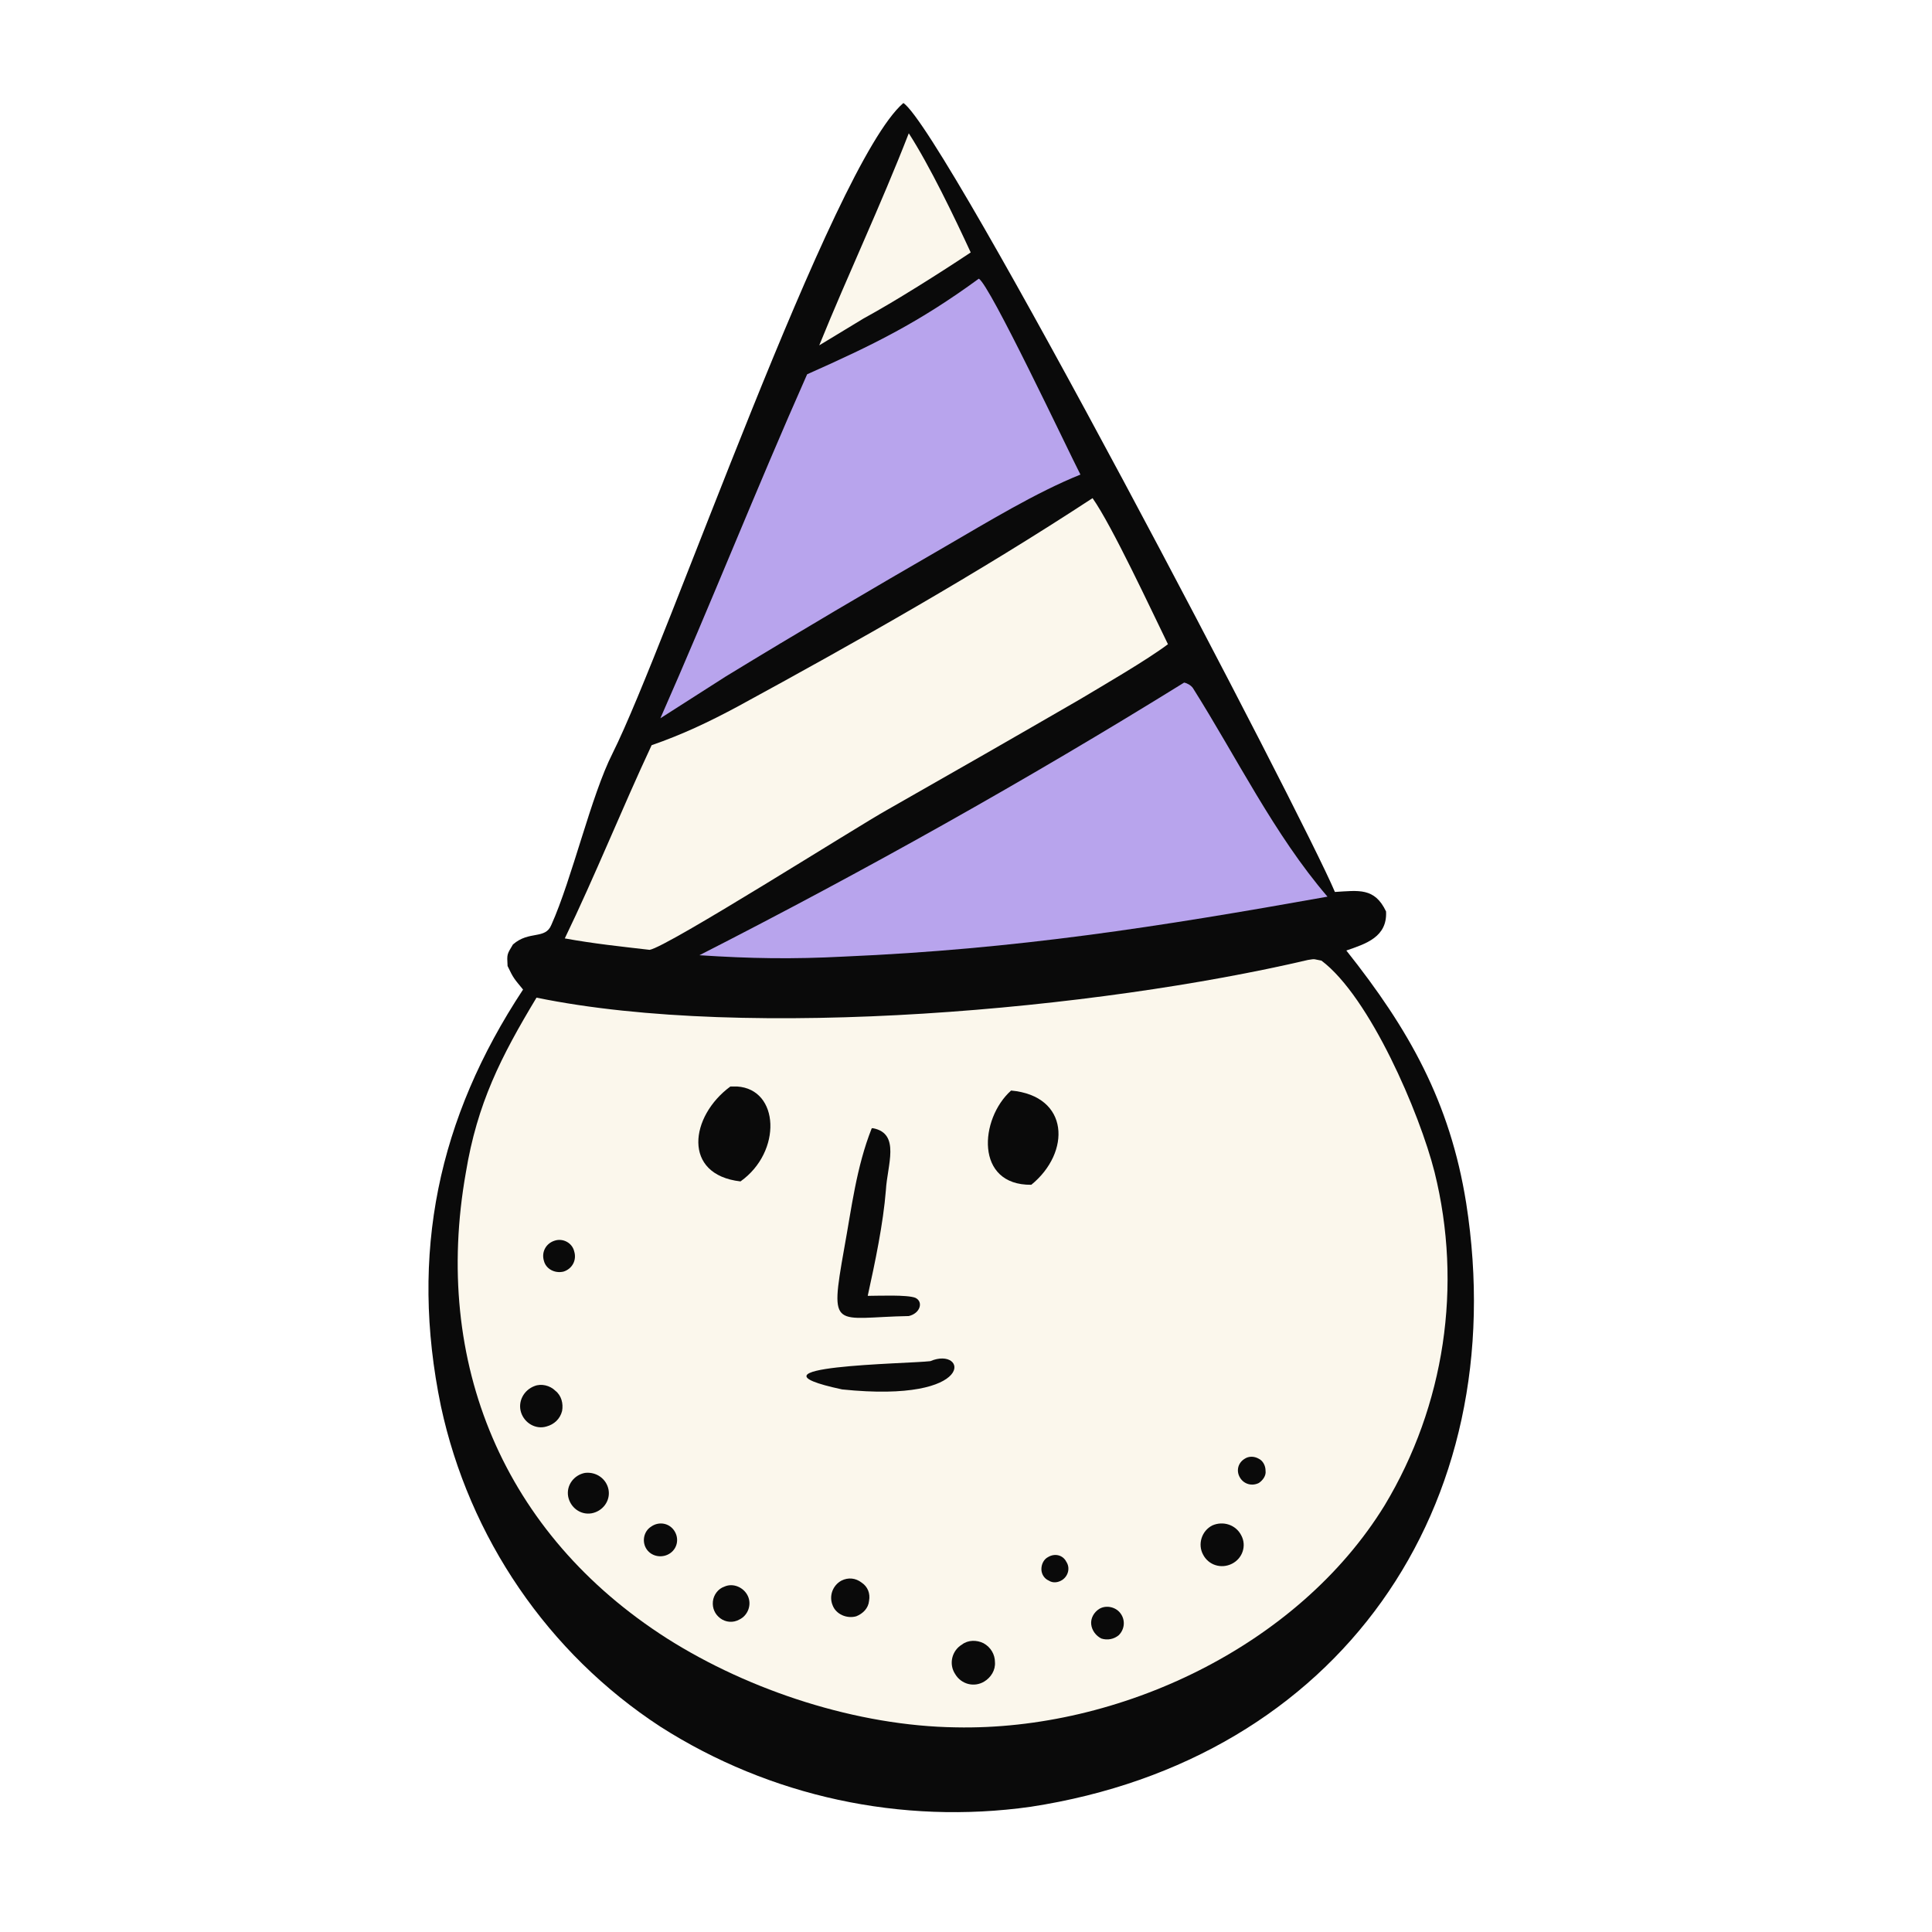
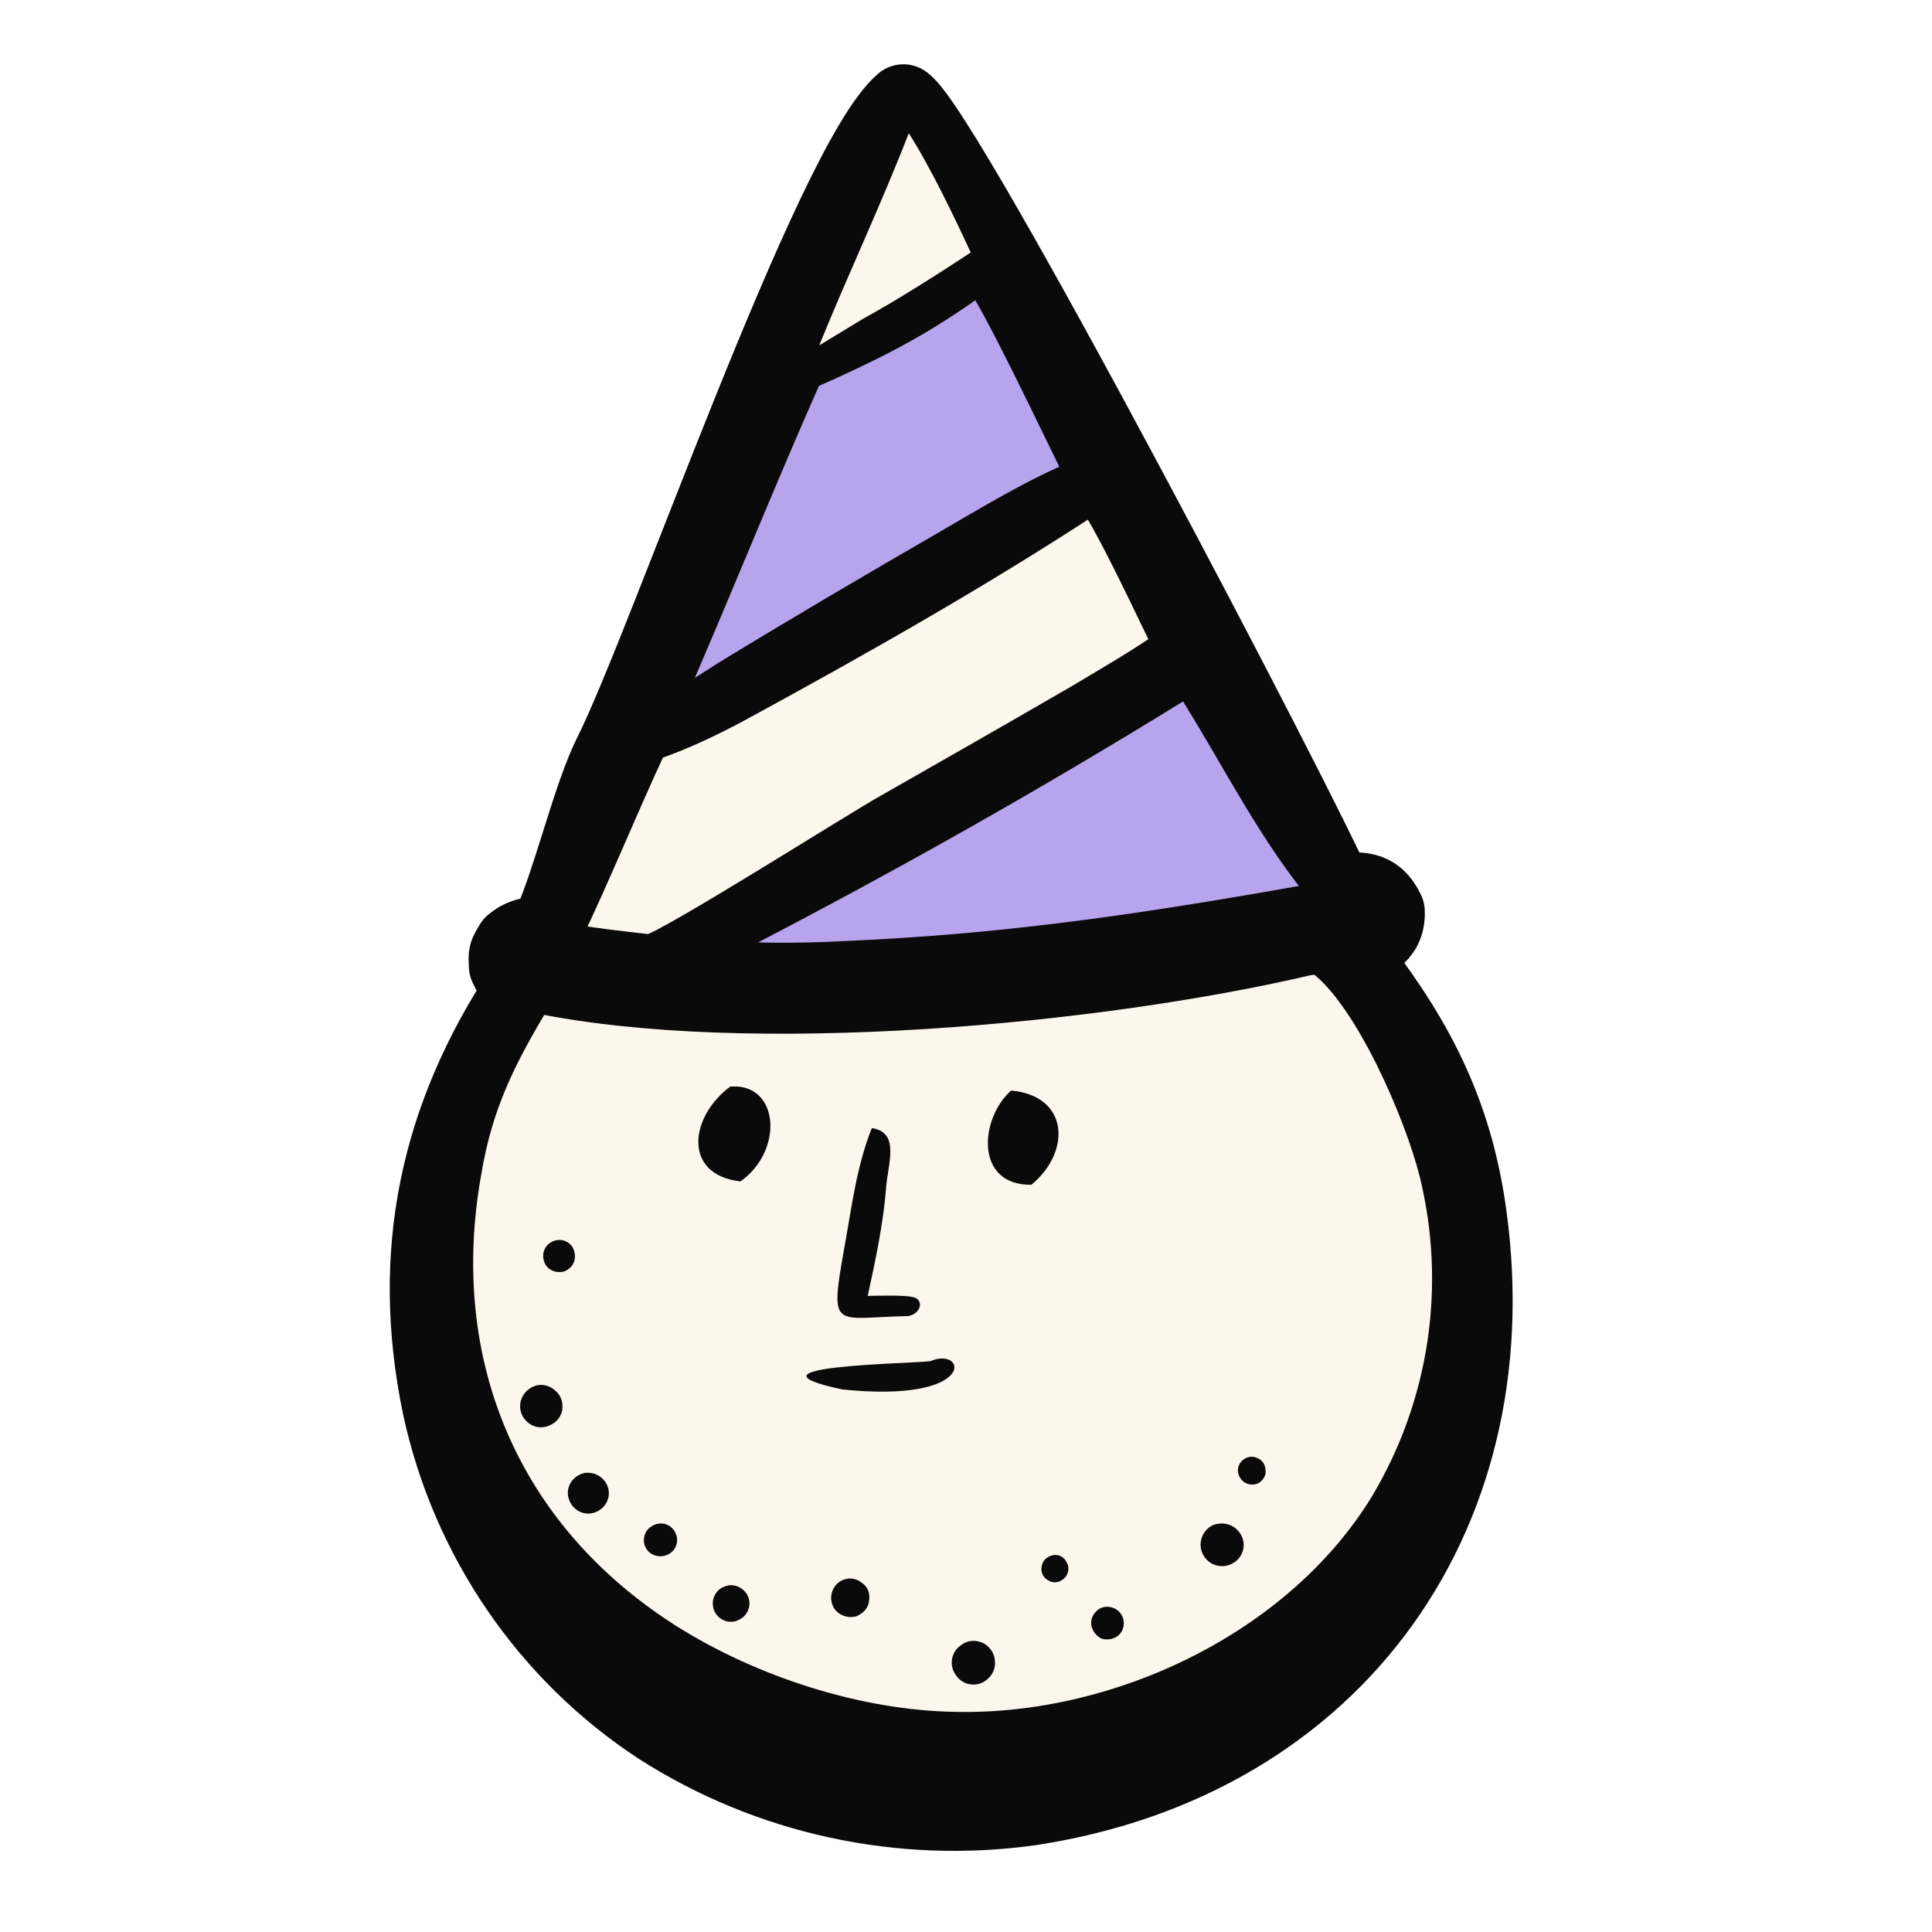
<svg xmlns="http://www.w3.org/2000/svg" viewBox="503 361 287 287">
+   <g data-outlined="1" fill="#0a0a0a" stroke="#0a0a0a" stroke-width="11.5" stroke-linejoin="round">
+     <path d="M637.2 376.3C643.4 380.5 696.7 482.5 701.3 493.5C704.8 493.3 707.2 492.8 708.9 496.4C709.1 500.2 705.9 501.2 703 502.2C712.3 513.9 718.4 524.7 720.8 539.7C727.9 585 701.8 622.4 656.1 629.4C636.9 632.1 617.4 627.9 601.1 617.5C584.4 606.6 572.7 589.4 568.5 569.9C563.8 547.2 568.1 527.1 580.7 508C579.4 506.4 579.3 506.4 578.4 504.5C578.3 502.7 578.3 502.8 579.2 501.3C581.6 499.2 584 500.6 584.9 498.4C588 491.5 590.8 479.2 594 472.9C602.1 456.7 626.6 385.4 637.2 376.3Z" />
+     <path d="M697.3 503.6C698.5 503.4 698.1 503.5 699.3 503.7C706.5 509.1 713.9 526.4 716.1 535.1C720.3 552 717.6 569.8 708.7 584.6C695.8 605.6 669.2 618.1 645 617.6C630.4 617.4 614.4 612.2 602.1 604.4C577.8 588.9 567.2 563.4 572.2 535.2C573.9 524.9 577.4 518 582.7 509.2C614.3 515.7 666.2 510.9 697.3 503.6Z" />
+     <path d="M632.5 528.6L632.7 528.6C636.8 529.4 634.8 534.1 634.6 537.8C634.2 542.8 633 548.5 631.9 553.5C633.4 553.5 637.8 553.3 639 553.8C640.2 554.4 639.7 556.1 638 556.5C626.9 556.7 626.2 558.9 628.4 546.5C629.5 540.5 630.2 534.4 632.5 528.6Z" />
+     <path d="M611.5 522.4L612.5 522.4C618.8 522.8 619.2 532.1 613 536.5C604.3 535.5 605.5 526.8 611.5 522.4Z" />
+     <path d="M653.2 523C661.9 523.8 662.1 532.2 656.2 537C647.8 537.1 648.5 527.2 653.2 523Z" />
+     <path d="M641.2 563.2C646.6 560.9 648.4 569.5 628.1 567.4C611.8 563.9 638 563.6 641.2 563.2Z" />
+     <path d="M665.3 435C668.2 439.1 674.1 451.8 676.5 456.7C673.3 459.1 666.9 462.8 663.4 464.9C653.9 470.4 644.3 475.9 634.8 481.3C630.3 483.8 602.1 501.7 599.5 502.1C595.2 501.6 591.3 501.2 586.9 500.4C591.4 491.1 595.4 481.1 599.8 471.7C604.4 470.1 608.2 468.3 612.5 466C630.5 456.2 648.2 446.2 665.3 435Z" />
+     <path d="M678.9 462.4C679.4 462.5 679.9 462.8 680.2 463.2C686.7 473.5 692.3 485 700.2 494.2C675 498.7 654 502 628.4 503.1C620.7 503.5 614.5 503.4 606.9 502.9C631.4 490.4 655.5 476.9 678.9 462.4Z" />
+     <path d="M648.4 402.4C650 403.2 661.6 427.8 663.5 431.5C657 434.1 649.6 438.6 643.4 442.2C632.5 448.5 621.6 454.9 610.8 461.5L601.1 467.7C608.6 450.7 615.4 433.5 622.9 416.6C632.8 412.2 639.5 408.9 648.4 402.4Z" />
+     <path d="M638 380.8C641.1 385.6 644.8 393.3 647.2 398.5C642.7 401.5 635.9 405.8 631.3 408.3L624.7 412.3C629 401.7 633.8 391.6 638 380.8Z" />
+   </g>
  <path fill="#0a0a0a" d="M637.2 376.3C643.4 380.5 696.7 482.5 701.3 493.5C704.8 493.3 707.2 492.8 708.9 496.4C709.1 500.2 705.9 501.2 703 502.2C712.3 513.9 718.4 524.7 720.8 539.7C727.9 585 701.8 622.4 656.1 629.4C636.9 632.1 617.4 627.9 601.1 617.5C584.4 606.6 572.7 589.4 568.5 569.9C563.8 547.2 568.1 527.1 580.7 508C579.4 506.4 579.3 506.4 578.4 504.5C578.3 502.7 578.3 502.8 579.2 501.3C581.6 499.2 584 500.6 584.9 498.4C588 491.5 590.8 479.2 594 472.9C602.1 456.7 626.6 385.4 637.2 376.3Z" />
-   <path fill="#fbf7ec" d="M697.3 503.6C698.5 503.4 698.1 503.5 699.3 503.7C706.5 509.1 713.9 526.4 716.1 535.1C720.3 552 717.6 569.8 708.7 584.6C695.8 605.6 669.2 618.1 645 617.6C630.4 617.4 614.4 612.2 602.1 604.4C577.8 588.9 567.2 563.4 572.2 535.2C573.9 524.9 577.4 518 582.7 509.2C614.3 515.7 666.2 510.9 697.3 503.6Z" />
+   <path stroke="#0a0a0a" stroke-width="4.6" stroke-linejoin="round" fill="#fbf7ec" d="M697.3 503.6C698.5 503.4 698.1 503.5 699.3 503.7C706.5 509.1 713.9 526.4 716.1 535.1C720.3 552 717.6 569.8 708.7 584.6C695.8 605.6 669.2 618.1 645 617.6C630.4 617.4 614.4 612.2 602.1 604.4C577.8 588.9 567.2 563.4 572.2 535.2C573.9 524.9 577.4 518 582.7 509.2C614.3 515.7 666.2 510.9 697.3 503.6Z" />
  <path fill="#0a0a0a" d="M632.5 528.6L632.7 528.6C636.8 529.4 634.8 534.1 634.6 537.8C634.2 542.8 633 548.5 631.9 553.5C633.4 553.5 637.8 553.3 639 553.8C640.2 554.4 639.7 556.1 638 556.5C626.9 556.7 626.2 558.9 628.4 546.5C629.5 540.5 630.2 534.4 632.5 528.6Z" />
  <path fill="#0a0a0a" d="M611.5 522.4L612.5 522.4C618.8 522.8 619.2 532.1 613 536.5C604.3 535.5 605.5 526.8 611.5 522.4Z" />
  <path fill="#0a0a0a" d="M653.2 523C661.9 523.8 662.1 532.2 656.2 537C647.8 537.1 648.5 527.2 653.2 523Z" />
  <path fill="#0a0a0a" d="M641.2 563.2C646.6 560.9 648.4 569.5 628.1 567.4C611.8 563.9 638 563.6 641.2 563.2Z" />
  <path fill="#0a0a0a" d="M645.9 605.3C646.8 604.6 648.1 604.6 649.1 605.1C650.2 605.7 650.8 606.8 650.8 607.9C650.9 609.1 650.2 610.2 649.2 610.8C647.7 611.7 645.8 611.2 644.9 609.7C643.9 608.2 644.4 606.2 645.9 605.3Z" />
  <path fill="#0a0a0a" d="M683.1 587.6C684.7 586.9 686.6 587.5 687.4 589.1C688.2 590.6 687.6 592.5 686 593.3C684.4 594.1 682.5 593.5 681.7 591.9C680.9 590.4 681.5 588.4 683.1 587.6Z" />
  <path fill="#0a0a0a" d="M582.4 566.9C583.4 566.5 584.7 566.8 585.5 567.6C586.4 568.3 586.7 569.5 586.5 570.6C586.2 571.8 585.3 572.6 584.2 572.9C582.6 573.4 580.9 572.4 580.4 570.8C579.9 569.2 580.8 567.5 582.4 566.9Z" />
  <path fill="#0a0a0a" d="M589.9 579.8C591.6 579.6 593.1 580.7 593.4 582.3C593.7 584 592.5 585.5 590.9 585.8C589.2 586.1 587.7 584.9 587.4 583.3C587.1 581.6 588.3 580.1 589.9 579.8Z" />
  <path fill="#0a0a0a" d="M628 595.8C629 595.3 630.1 595.4 631 596.1C631.9 596.7 632.3 597.7 632.1 598.8C632 599.9 631.2 600.7 630.2 601.1C628.8 601.5 627.2 600.8 626.7 599.5C626.1 598.1 626.7 596.5 628 595.8Z" />
  <path fill="#0a0a0a" d="M610.6 596.7C611.9 596.1 613.5 596.8 614.1 598.1C614.7 599.4 614.1 601 612.8 601.6C611.9 602.1 610.8 602 610 601.4C609.2 600.8 608.8 599.9 608.9 598.9C609 597.9 609.7 597 610.6 596.7Z" />
  <path fill="#0a0a0a" d="M599.7 587.8C600.8 587 602.3 587.2 603.1 588.3C603.9 589.4 603.7 590.9 602.6 591.7C601.5 592.5 599.9 592.3 599.1 591.2C598.3 590.1 598.6 588.5 599.7 587.8Z" />
  <path fill="#0a0a0a" d="M666.3 600C667.3 599.4 668.7 599.7 669.4 600.6C670.2 601.6 670.1 603 669.2 603.9C668.5 604.5 667.5 604.7 666.6 604.4C665.8 604 665.2 603.2 665.1 602.3C665 601.4 665.5 600.5 666.3 600Z" />
  <path fill="#0a0a0a" d="M585.4 545.3C586.6 544.9 588 545.6 588.3 546.9C588.7 548.2 588 549.5 586.7 549.9C585.4 550.2 584.1 549.5 583.8 548.3C583.4 547 584.1 545.7 585.4 545.3Z" />
  <path fill="#0a0a0a" d="M687.9 577.7C688.5 577.3 689.3 577.3 690 577.7C690.6 578 691 578.7 691 579.5C691.1 580.2 690.6 580.9 690 581.3C689 581.8 687.8 581.5 687.2 580.5C686.6 579.5 686.9 578.3 687.9 577.7Z" />
  <path fill="#0a0a0a" d="M658.7 592.3C659.7 591.7 660.9 592 661.4 593C662 593.9 661.7 595.1 660.8 595.7C660.2 596.1 659.4 596.2 658.8 595.8C658.1 595.5 657.7 594.8 657.7 594.1C657.7 593.3 658.1 592.6 658.7 592.3Z" />
-   <path fill="#fbf7ec" d="M665.3 435C668.2 439.1 674.1 451.8 676.5 456.7C673.3 459.1 666.9 462.8 663.4 464.9C653.9 470.4 644.3 475.9 634.8 481.3C630.3 483.8 602.1 501.7 599.5 502.1C595.2 501.6 591.3 501.2 586.9 500.4C591.4 491.1 595.4 481.1 599.8 471.7C604.4 470.1 608.2 468.3 612.5 466C630.5 456.2 648.2 446.2 665.3 435Z" />
-   <path fill="#b8a4ed" d="M678.9 462.4C679.4 462.5 679.9 462.8 680.2 463.2C686.7 473.5 692.3 485 700.2 494.2C675 498.7 654 502 628.4 503.1C620.7 503.5 614.5 503.4 606.9 502.9C631.4 490.4 655.5 476.9 678.9 462.4Z" />
-   <path fill="#b8a4ed" d="M648.4 402.4C650 403.2 661.6 427.8 663.5 431.5C657 434.1 649.6 438.6 643.4 442.2C632.5 448.5 621.6 454.9 610.8 461.5L601.1 467.7C608.6 450.7 615.4 433.5 622.9 416.6C632.8 412.2 639.5 408.9 648.4 402.4Z" />
+   <path stroke="#0a0a0a" stroke-width="4.6" stroke-linejoin="round" fill="#fbf7ec" d="M665.3 435C668.2 439.1 674.1 451.8 676.5 456.7C673.3 459.1 666.9 462.8 663.4 464.9C653.9 470.4 644.3 475.9 634.8 481.3C630.3 483.8 602.1 501.7 599.5 502.1C595.2 501.6 591.3 501.2 586.9 500.4C591.4 491.1 595.4 481.1 599.8 471.7C604.4 470.1 608.2 468.3 612.5 466C630.5 456.2 648.2 446.2 665.3 435Z" />
+   <path stroke="#0a0a0a" stroke-width="4.6" stroke-linejoin="round" fill="#b8a4ed" d="M678.9 462.4C679.4 462.5 679.9 462.8 680.2 463.2C686.7 473.5 692.3 485 700.2 494.2C675 498.7 654 502 628.4 503.1C620.7 503.5 614.5 503.4 606.9 502.9C631.4 490.4 655.5 476.9 678.9 462.4Z" />
+   <path stroke="#0a0a0a" stroke-width="4.6" stroke-linejoin="round" fill="#b8a4ed" d="M648.4 402.4C650 403.2 661.6 427.8 663.5 431.5C657 434.1 649.6 438.6 643.4 442.2C632.5 448.5 621.6 454.9 610.8 461.5L601.1 467.7C608.6 450.7 615.4 433.5 622.9 416.6C632.8 412.2 639.5 408.9 648.4 402.4Z" />
  <path fill="#fbf7ec" d="M638 380.8C641.1 385.6 644.8 393.3 647.2 398.5C642.7 401.5 635.9 405.8 631.3 408.3L624.7 412.3C629 401.7 633.8 391.6 638 380.8Z" />
</svg>
